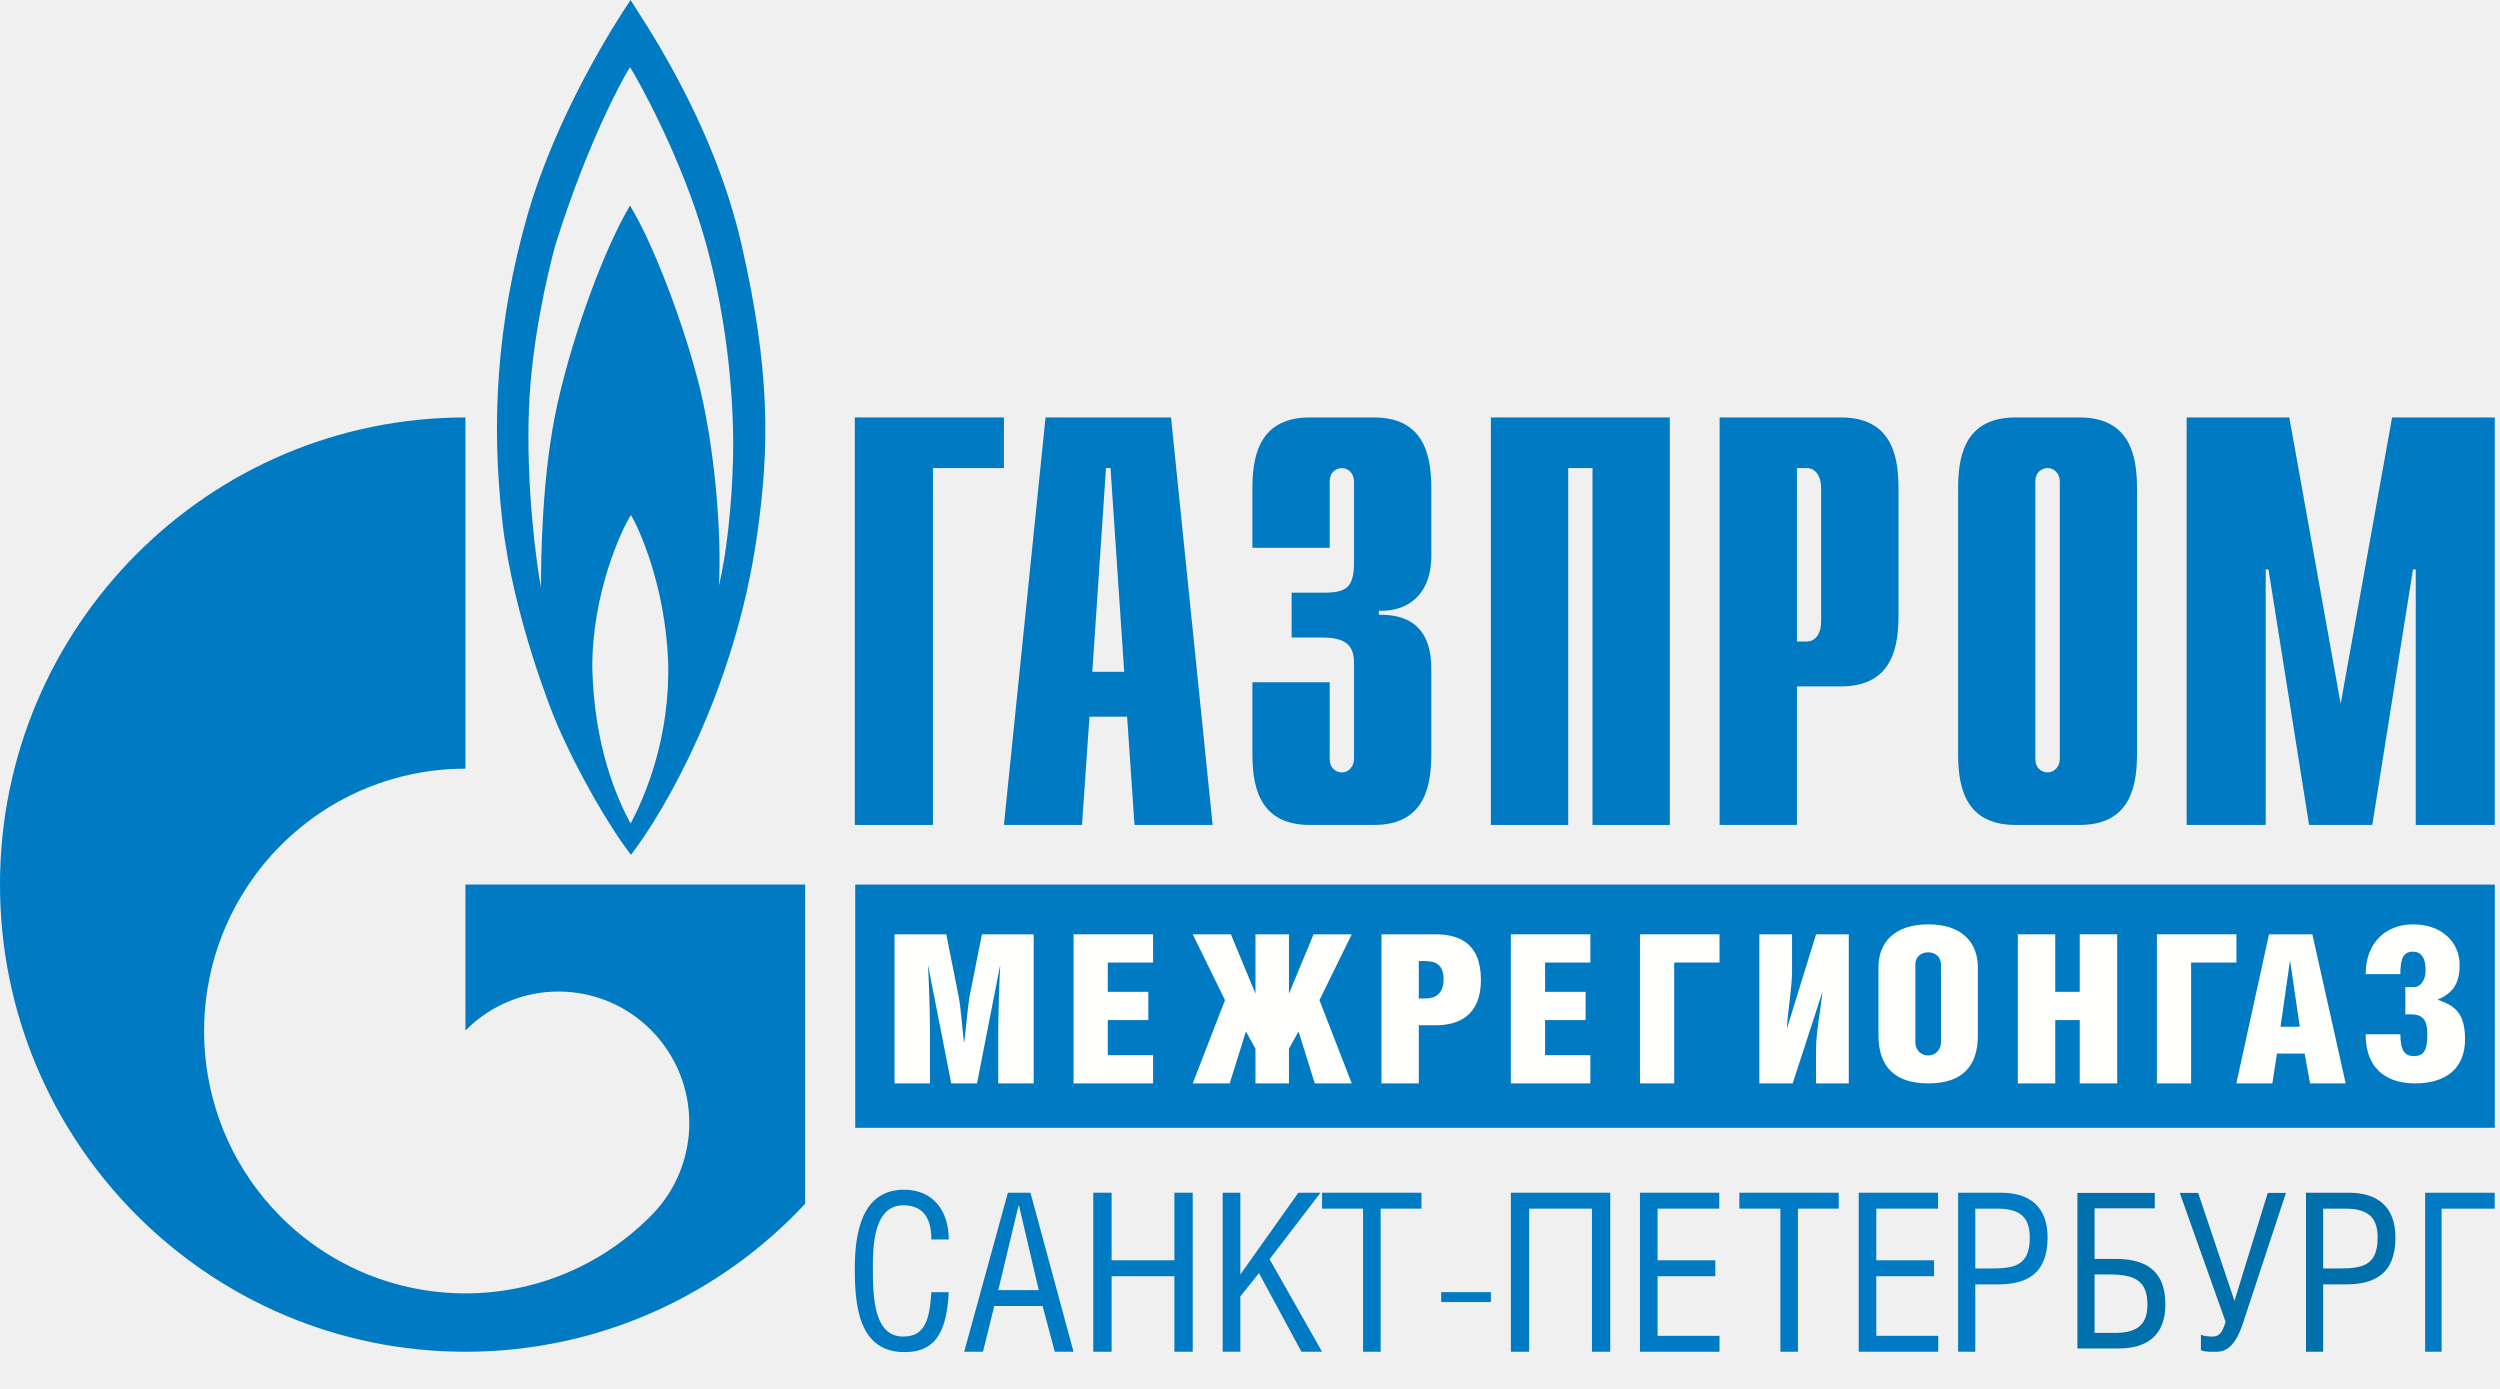
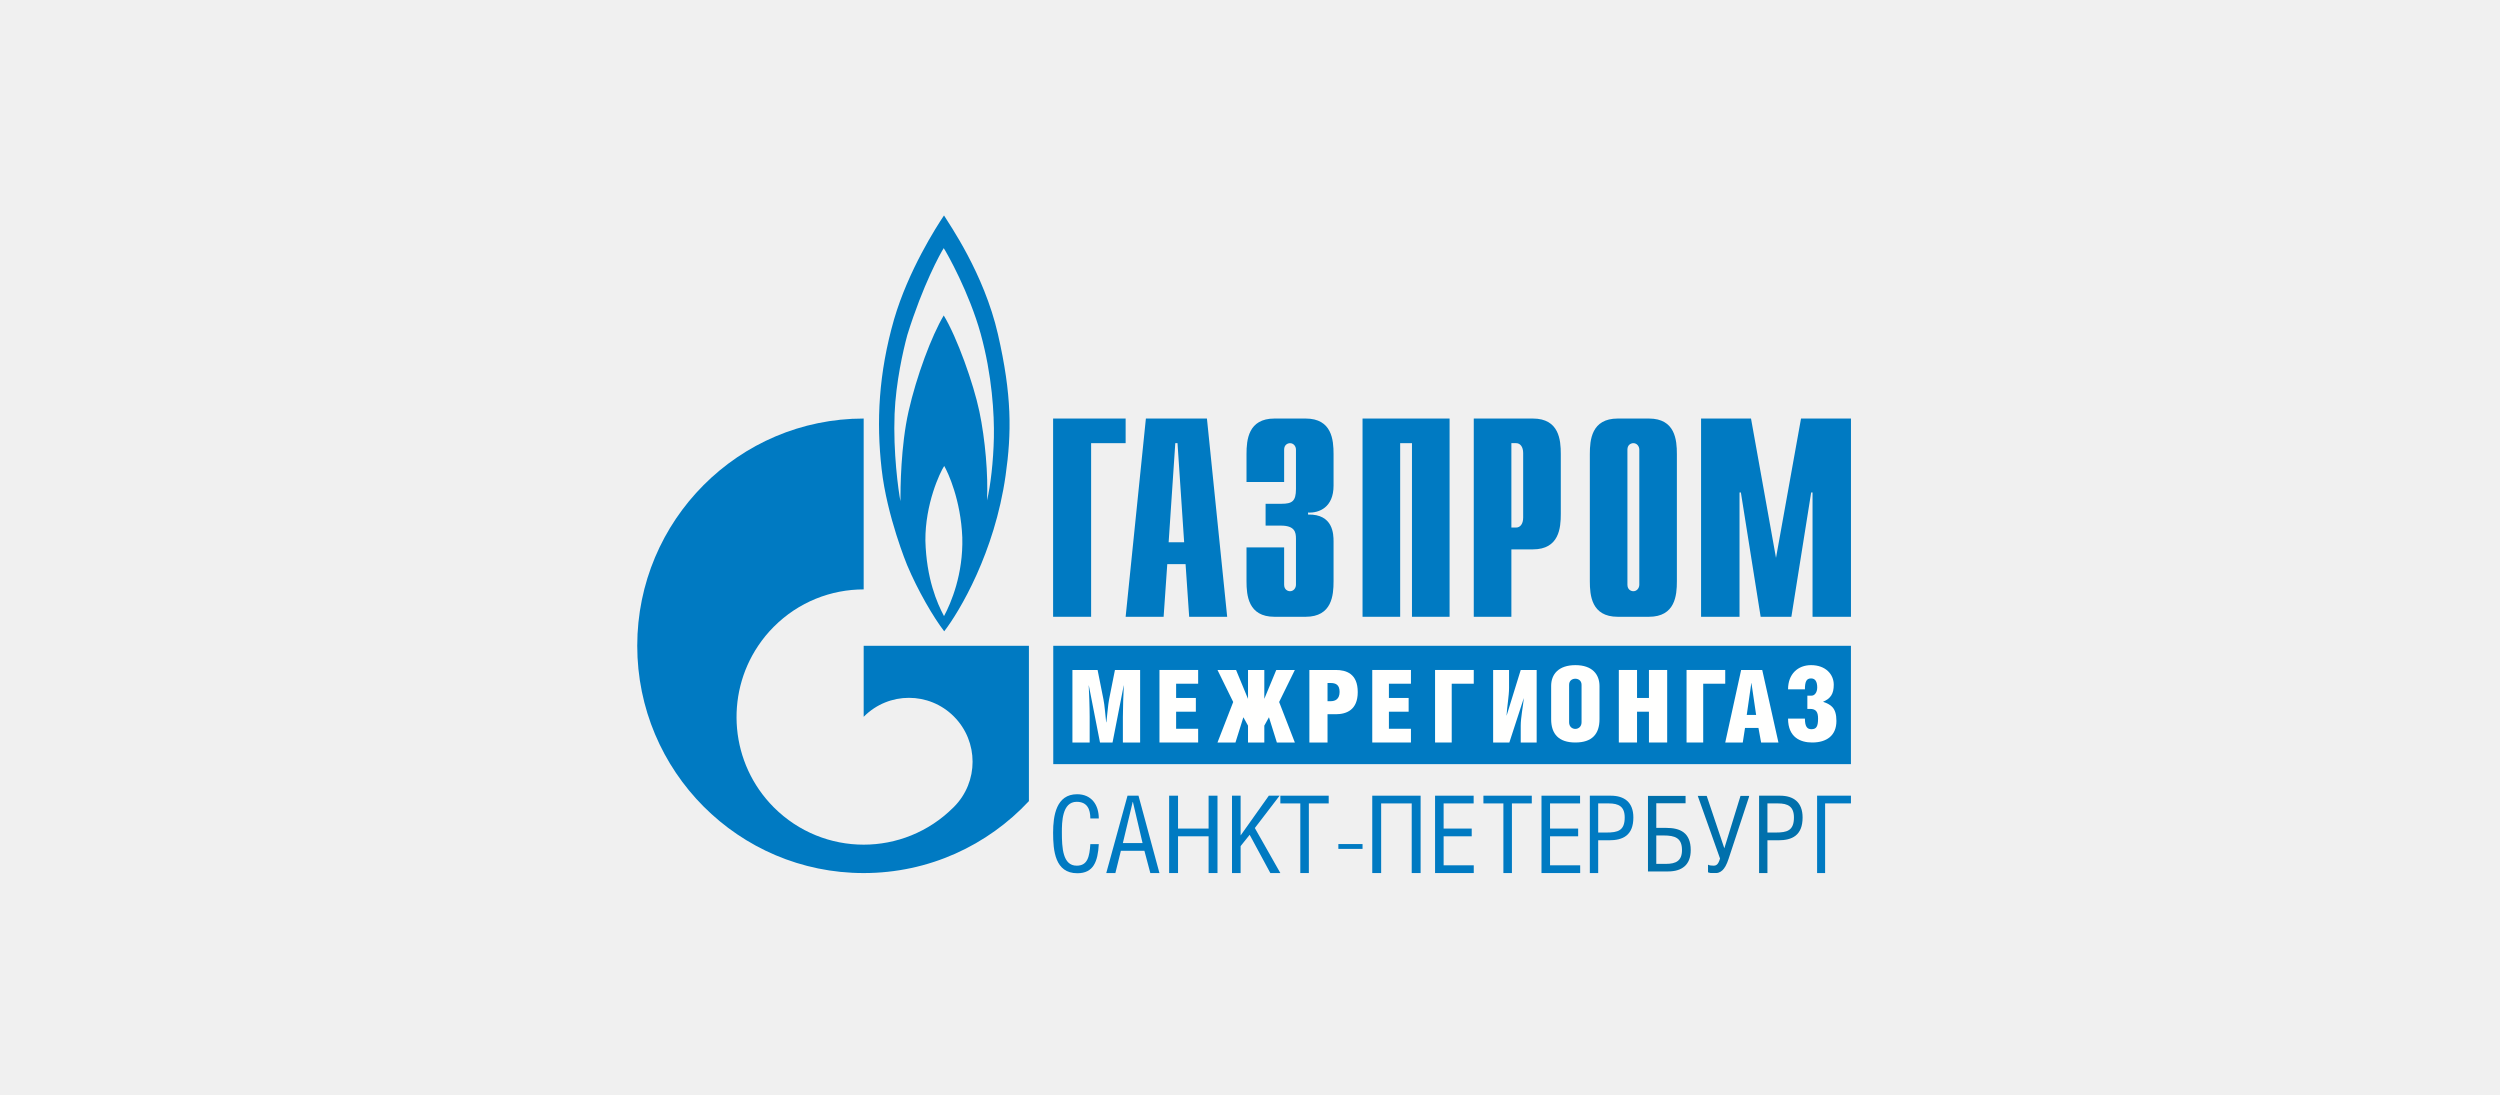
- <svg xmlns="http://www.w3.org/2000/svg" width="90" height="50" viewBox="0 0 90 50" fill="none">
-   <g clip-path="url(#clip0_636_3232)">
-     <path fill-rule="evenodd" clip-rule="evenodd" d="M26.39 16.457C26.353 18.181 26.146 20.001 25.882 21.086C25.977 19.213 25.751 16.571 25.317 14.507C24.884 12.441 23.658 9 22.68 7.401C21.777 8.92 20.664 11.902 20.079 14.488C19.493 17.077 19.476 20.206 19.476 21.146C19.322 20.352 18.931 17.534 19.043 14.695C19.135 12.355 19.684 9.953 19.986 8.845C21.135 5.149 22.437 2.791 22.68 2.418C22.924 2.791 24.564 5.699 25.413 8.753C26.258 11.809 26.428 14.732 26.39 16.457ZM22.7 29.648C22.189 28.694 21.397 26.876 21.323 24.069C21.303 21.352 22.396 19.021 22.715 18.538C22.999 19.021 23.943 21.052 24.054 23.824C24.13 26.539 23.226 28.674 22.7 29.648ZM26.691 8.789C25.657 4.273 23.058 0.601 22.7 0C22.132 0.843 20.059 4.084 19.006 7.684C17.856 11.698 17.688 15.256 18.084 18.764C18.478 22.267 19.968 25.867 19.968 25.867C20.759 27.757 21.944 29.78 22.715 30.773C23.847 29.309 26.449 24.948 27.257 19.25C27.709 16.083 27.728 13.309 26.691 8.789Z" fill="#007AC2" />
-     <path fill-rule="evenodd" clip-rule="evenodd" d="M24.563 31.843H16.755V37.102C16.763 37.095 16.768 37.087 16.776 37.08C18.615 35.234 21.597 35.234 23.436 37.08C25.275 38.928 25.275 41.922 23.436 43.768C23.429 43.775 23.421 43.782 23.414 43.79C23.414 43.792 23.414 43.792 23.412 43.792C23.406 43.799 23.394 43.81 23.386 43.816C21.552 45.644 19.153 46.562 16.755 46.562C14.348 46.562 11.94 45.638 10.101 43.797C6.865 40.545 6.48 35.515 8.95 31.843C9.283 31.346 9.665 30.875 10.101 30.439C11.94 28.593 14.348 27.672 16.755 27.672V15.028C7.504 15.028 0 22.56 0 31.843C0 41.132 7.504 48.663 16.755 48.663C21.583 48.663 25.928 46.613 28.984 43.338V31.843H24.563Z" fill="#007AC2" />
-     <path fill-rule="evenodd" clip-rule="evenodd" d="M30.773 15.028H36.141V16.85H33.586V29.698H30.773V15.028Z" fill="#007AC2" />
-     <path fill-rule="evenodd" clip-rule="evenodd" d="M36.141 29.698H38.952L39.221 25.8H40.576L40.842 29.698H43.655L42.157 15.028H37.64L36.141 29.698ZM39.323 24.186L39.816 16.849H39.979L40.471 24.186H39.323Z" fill="#007AC2" />
-     <path fill-rule="evenodd" clip-rule="evenodd" d="M47.87 24.562V27.323C47.87 27.702 48.148 27.806 48.306 27.806C48.567 27.806 48.745 27.576 48.745 27.323V23.913C48.745 23.451 48.665 22.951 47.63 22.951H46.498V21.336H47.669C48.465 21.336 48.745 21.145 48.745 20.245V17.329C48.745 17.078 48.567 16.851 48.306 16.851C48.148 16.851 47.87 16.955 47.87 17.329V19.722H45.086V17.649C45.086 16.624 45.206 15.028 47.154 15.028H49.461C51.41 15.028 51.527 16.624 51.527 17.649V19.997C51.527 21.59 50.475 22.028 49.639 21.985V22.133C51.506 22.089 51.527 23.599 51.527 24.125V27.076C51.527 28.104 51.41 29.698 49.461 29.698H47.154C45.206 29.698 45.086 28.104 45.086 27.076V24.562H47.87Z" fill="#007AC2" />
-     <path fill-rule="evenodd" clip-rule="evenodd" d="M53.672 15.028H60.113V29.698H57.33V16.85H56.456V29.698H53.672V15.028Z" fill="#007AC2" />
-     <path fill-rule="evenodd" clip-rule="evenodd" d="M61.906 29.698H64.69V24.71H66.278C68.228 24.71 68.347 23.119 68.347 22.089V17.649C68.347 16.624 68.228 15.028 66.278 15.028H61.906V29.698ZM64.69 23.094V16.85H65.042C65.345 16.85 65.561 17.121 65.561 17.58V22.364C65.561 22.825 65.345 23.094 65.042 23.094H64.69Z" fill="#007AC2" />
-     <path fill-rule="evenodd" clip-rule="evenodd" d="M70.492 27.076C70.492 28.104 70.608 29.698 72.557 29.698H74.864C76.814 29.698 76.933 28.104 76.933 27.076V17.649C76.933 16.624 76.814 15.028 74.864 15.028H72.557C70.608 15.028 70.492 16.624 70.492 17.649V27.076ZM74.153 27.323C74.153 27.576 73.971 27.806 73.714 27.806C73.552 27.806 73.273 27.702 73.273 27.323V17.329C73.273 16.955 73.552 16.85 73.714 16.85C73.971 16.85 74.153 17.078 74.153 17.329V27.323Z" fill="#007AC2" />
-     <path fill-rule="evenodd" clip-rule="evenodd" d="M86.115 15.028H89.811V29.698H86.967V20.499H86.867L85.402 29.698H83.127L81.665 20.499H81.565V29.698H78.719V15.028H82.415L84.264 25.338L86.115 15.028Z" fill="#007AC2" />
-     <path fill-rule="evenodd" clip-rule="evenodd" d="M30.789 40.601H89.818V31.846H30.789V40.601Z" fill="#007AC2" />
-     <path fill-rule="evenodd" clip-rule="evenodd" d="M33.529 44.62C33.529 43.943 33.301 43.39 32.519 43.39C31.431 43.39 31.423 44.916 31.423 45.656C31.423 46.792 31.486 48.116 32.519 48.116C33.333 48.116 33.466 47.446 33.529 46.52H34.155C34.084 47.812 33.763 48.676 32.566 48.676C30.907 48.676 30.773 46.995 30.773 45.671C30.773 44.41 31.008 42.83 32.55 42.83C33.615 42.83 34.155 43.616 34.155 44.62H33.529Z" fill="#007AC2" />
-     <path fill-rule="evenodd" clip-rule="evenodd" d="M36.683 43.399H36.667L35.938 46.445H37.396L36.683 43.399ZM36.284 42.938H37.097L38.647 48.663H37.972L37.534 47.017H35.793L35.386 48.663H34.711L36.284 42.938Z" fill="#007AC2" />
-     <path fill-rule="evenodd" clip-rule="evenodd" d="M40.018 45.371H42.279V42.938H42.938V48.663H42.279V45.944H40.018V48.663H39.359V42.938H40.018V45.371Z" fill="#007AC2" />
-     <path fill-rule="evenodd" clip-rule="evenodd" d="M44.653 45.88L46.741 42.938H47.538L45.705 45.331L47.594 48.663H46.852L45.323 45.832L44.653 46.667V48.663H44.016V42.938H44.653V45.88Z" fill="#007AC2" />
-     <path fill-rule="evenodd" clip-rule="evenodd" d="M49.703 48.663H49.071V43.511H47.594V42.938H51.172V43.511H49.703V48.663Z" fill="#007AC2" />
-     <path fill-rule="evenodd" clip-rule="evenodd" d="M51.883 46.874H53.672V46.517H51.883V46.874Z" fill="#007AC2" />
-     <path fill-rule="evenodd" clip-rule="evenodd" d="M57.969 42.938V48.663H57.311V43.511H55.049V48.663H54.391V42.938H57.969Z" fill="#007AC2" />
-     <path fill-rule="evenodd" clip-rule="evenodd" d="M61.893 42.938V43.511H59.672V45.371H61.751V45.944H59.672V48.09H61.902V48.663H59.039V42.938H61.893Z" fill="#007AC2" />
-     <path fill-rule="evenodd" clip-rule="evenodd" d="M64.726 48.663H64.094V43.511H62.617V42.938H66.195V43.511H64.726V48.663Z" fill="#007AC2" />
-     <path fill-rule="evenodd" clip-rule="evenodd" d="M69.769 42.938V43.511H67.547V45.371H69.626V45.944H67.547V48.09H69.777V48.663H66.914V42.938H69.769Z" fill="#007AC2" />
-     <path fill-rule="evenodd" clip-rule="evenodd" d="M71.11 45.665H71.712C72.561 45.665 73.072 45.53 73.072 44.552C73.072 43.741 72.631 43.511 71.89 43.511H71.11V45.665ZM71.11 48.663H70.492V42.938H72.037C73.048 42.938 73.713 43.423 73.713 44.552C73.713 45.888 72.924 46.238 71.921 46.238H71.11V48.663Z" fill="#007AC2" />
-     <mask id="mask0_636_3232" style="mask-type:luminance" maskUnits="userSpaceOnUse" x="74" y="42" width="9" height="7">
-       <path d="M74.781 42.938H82.296V48.663H74.781V42.938Z" fill="white" />
+ <svg xmlns="http://www.w3.org/2000/svg" width="185" height="81" viewBox="0 0 185 81" fill="none">
+   <g clip-path="url(#clip0_636_3231)">
+     <path fill-rule="evenodd" clip-rule="evenodd" d="M73.547 32.4C73.509 34.124 73.303 35.944 73.038 37.029C73.133 35.157 72.907 32.515 72.474 30.45C72.041 28.385 70.814 24.943 69.836 23.344C68.933 24.864 67.82 27.846 67.236 30.431C66.65 33.02 66.632 36.149 66.632 37.089C66.478 36.295 66.088 33.477 66.199 30.639C66.291 28.298 66.841 25.896 67.142 24.789C68.292 21.093 69.593 18.734 69.836 18.362C70.08 18.734 71.72 21.642 72.569 24.696C73.414 27.753 73.584 30.675 73.547 32.4ZM69.857 45.592C69.345 44.637 68.554 42.82 68.479 40.012C68.459 37.295 69.552 34.964 69.872 34.481C70.155 34.964 71.099 36.995 71.21 39.767C71.286 42.482 70.382 44.618 69.857 45.592ZM73.847 24.733C72.813 20.216 70.214 16.545 69.857 15.943C69.288 16.787 67.215 20.027 66.162 23.627C65.012 27.641 64.844 31.2 65.24 34.707C65.634 38.21 67.124 41.81 67.124 41.81C67.915 43.7 69.1 45.723 69.872 46.716C71.003 45.252 73.605 40.891 74.413 35.193C74.865 32.026 74.885 29.253 73.847 24.733Z" fill="#007AC2" />
+     <path fill-rule="evenodd" clip-rule="evenodd" d="M71.719 47.787H63.912V53.046C63.919 53.038 63.924 53.031 63.932 53.024C65.772 51.178 68.753 51.178 70.592 53.024C72.431 54.872 72.431 57.866 70.592 59.712C70.586 59.718 70.577 59.726 70.57 59.733C70.57 59.736 70.57 59.736 70.568 59.736C70.562 59.743 70.55 59.754 70.542 59.76C68.708 61.588 66.309 62.505 63.912 62.505C61.504 62.505 59.096 61.581 57.258 59.74C54.022 56.489 53.637 51.459 56.106 47.787C56.439 47.29 56.821 46.818 57.258 46.383C59.096 44.537 61.504 43.616 63.912 43.616V30.972C54.66 30.972 47.156 38.504 47.156 47.787C47.156 57.076 54.66 64.607 63.912 64.607C68.739 64.607 73.084 62.557 76.14 59.282V47.787H71.719Z" fill="#007AC2" />
+     <path fill-rule="evenodd" clip-rule="evenodd" d="M77.93 30.972H83.297V32.794H80.743V45.642H77.93V30.972Z" fill="#007AC2" />
+     <path fill-rule="evenodd" clip-rule="evenodd" d="M83.297 45.642H86.108L86.378 41.744H87.732L87.999 45.642H90.811L89.313 30.972H84.796L83.297 45.642ZM86.479 40.13L86.972 32.793H87.135L87.627 40.13H86.479Z" fill="#007AC2" />
+     <path fill-rule="evenodd" clip-rule="evenodd" d="M95.026 40.506V43.267C95.026 43.646 95.305 43.75 95.462 43.75C95.723 43.75 95.901 43.52 95.901 43.267V39.857C95.901 39.395 95.821 38.895 94.786 38.895H93.654V37.28H94.825C95.621 37.28 95.901 37.089 95.901 36.189V33.273C95.901 33.022 95.723 32.795 95.462 32.795C95.305 32.795 95.026 32.899 95.026 33.273V35.666H92.242V33.593C92.242 32.568 92.362 30.972 94.31 30.972H96.617C98.566 30.972 98.683 32.568 98.683 33.593V35.941C98.683 37.534 97.631 37.972 96.796 37.929V38.077C98.663 38.032 98.683 39.543 98.683 40.069V43.02C98.683 44.048 98.566 45.642 96.617 45.642H94.31C92.362 45.642 92.242 44.048 92.242 43.02V40.506H95.026Z" fill="#007AC2" />
+     <path fill-rule="evenodd" clip-rule="evenodd" d="M100.828 30.972H107.269V45.642H104.486V32.794H103.612V45.642H100.828V30.972Z" fill="#007AC2" />
+     <path fill-rule="evenodd" clip-rule="evenodd" d="M109.059 45.642H111.842V40.654H113.43C115.381 40.654 115.499 39.063 115.499 38.032V33.593C115.499 32.568 115.381 30.972 113.43 30.972H109.059V45.642ZM111.842 39.038V32.794H112.195C112.497 32.794 112.714 33.065 112.714 33.524V38.308C112.714 38.768 112.497 39.038 112.195 39.038H111.842Z" fill="#007AC2" />
+     <path fill-rule="evenodd" clip-rule="evenodd" d="M117.648 43.02C117.648 44.048 117.764 45.642 119.714 45.642H122.02C123.97 45.642 124.089 44.048 124.089 43.02V33.593C124.089 32.568 123.97 30.972 122.02 30.972H119.714C117.764 30.972 117.648 32.568 117.648 33.593V43.02ZM121.309 43.267C121.309 43.52 121.128 43.75 120.87 43.75C120.708 43.75 120.429 43.646 120.429 43.267V33.273C120.429 32.899 120.708 32.794 120.87 32.794C121.128 32.794 121.309 33.022 121.309 33.273V43.267Z" fill="#007AC2" />
+     <path fill-rule="evenodd" clip-rule="evenodd" d="M133.276 30.972H136.971V45.642H134.128V36.443H134.027L132.562 45.642H130.288L128.825 36.443H128.725V45.642H125.879V30.972H129.575L131.424 41.282L133.276 30.972Z" fill="#007AC2" />
+     <path fill-rule="evenodd" clip-rule="evenodd" d="M77.941 56.544H136.97V47.789H77.941V56.544Z" fill="#007AC2" />
+     <path fill-rule="evenodd" clip-rule="evenodd" d="M80.685 60.564C80.685 59.887 80.458 59.334 79.675 59.334C78.587 59.334 78.579 60.86 78.579 61.599C78.579 62.736 78.642 64.06 79.675 64.06C80.489 64.06 80.622 63.39 80.685 62.464H81.311C81.24 63.756 80.92 64.62 79.722 64.62C78.063 64.62 77.93 62.938 77.93 61.615C77.93 60.354 78.165 58.773 79.707 58.773C80.771 58.773 81.311 59.56 81.311 60.564H80.685Z" fill="#007AC2" />
+     <path fill-rule="evenodd" clip-rule="evenodd" d="M83.835 59.342H83.82L83.091 62.388H84.549L83.835 59.342ZM83.436 58.881H84.249L85.799 64.606H85.124L84.687 62.96H82.945L82.538 64.606H81.863L83.436 58.881Z" fill="#007AC2" />
+     <path fill-rule="evenodd" clip-rule="evenodd" d="M87.174 61.314H89.436V58.881H90.094V64.606H89.436V61.886H87.174V64.606H86.516V58.881H87.174V61.314Z" fill="#007AC2" />
+     <path fill-rule="evenodd" clip-rule="evenodd" d="M91.806 61.823L93.894 58.881H94.69L92.858 61.274L94.746 64.606H94.005L92.475 61.775L91.806 62.61V64.606H91.168V58.881H91.806V61.823Z" fill="#007AC2" />
+     <path fill-rule="evenodd" clip-rule="evenodd" d="M96.855 64.606H96.223V59.453H94.746V58.881H98.324V59.453H96.855V64.606Z" fill="#007AC2" />
+     <path fill-rule="evenodd" clip-rule="evenodd" d="M99.039 62.818H100.828V62.46H99.039V62.818Z" fill="#007AC2" />
+     <path fill-rule="evenodd" clip-rule="evenodd" d="M105.125 58.881V64.606H104.467V59.453H102.205V64.606H101.547V58.881H105.125Z" fill="#007AC2" />
+     <path fill-rule="evenodd" clip-rule="evenodd" d="M109.05 58.881V59.453H106.828V61.314H108.907V61.886H106.828V64.033H109.058V64.606H106.195V58.881H109.05Z" fill="#007AC2" />
+     <path fill-rule="evenodd" clip-rule="evenodd" d="M111.882 64.606H111.251V59.453H109.773V58.881H113.352V59.453H111.882V64.606Z" fill="#007AC2" />
+     <path fill-rule="evenodd" clip-rule="evenodd" d="M116.925 58.881V59.453H114.703V61.314H116.783V61.886H114.703V64.033H116.933V64.606H114.07V58.881H116.925Z" fill="#007AC2" />
+     <path fill-rule="evenodd" clip-rule="evenodd" d="M118.266 61.608H118.869C119.718 61.608 120.228 61.473 120.228 60.495C120.228 59.684 119.788 59.453 119.046 59.453H118.266V61.608ZM118.266 64.606H117.648V58.881H119.193C120.204 58.881 120.869 59.366 120.869 60.495C120.869 61.831 120.081 62.181 119.077 62.181H118.266V64.606Z" fill="#007AC2" />
+     <mask id="mask0_636_3231" style="mask-type:luminance" maskUnits="userSpaceOnUse" x="121" y="58" width="9" height="7">
+       <path d="M121.941 58.881H129.456V64.606H121.941V58.881Z" fill="white" />
    </mask>
-     <g mask="url(#mask0_636_3232)">
-       <path fill-rule="evenodd" clip-rule="evenodd" d="M75.405 47.984H76.114C76.862 47.984 77.307 47.758 77.307 46.964C77.307 46.068 76.8 45.881 75.935 45.881H75.405V47.984ZM77.572 42.938V43.499H75.405V45.321H76.146C77.159 45.321 77.954 45.663 77.954 46.964C77.954 48.078 77.284 48.545 76.27 48.545H74.781V42.938H77.572Z" fill="#0070AC" />
+     <g mask="url(#mask0_636_3231)">
+       <path fill-rule="evenodd" clip-rule="evenodd" d="M122.565 63.927H123.275C124.023 63.927 124.467 63.701 124.467 62.907C124.467 62.011 123.96 61.824 123.095 61.824H122.565V63.927ZM124.732 58.881V59.441H122.565V61.264H123.306C124.319 61.264 125.114 61.606 125.114 62.907C125.114 64.02 124.444 64.487 123.431 64.487H121.941V58.881H124.732Z" fill="#0070AC" />
    </g>
-     <mask id="mask1_636_3232" style="mask-type:luminance" maskUnits="userSpaceOnUse" x="74" y="42" width="9" height="7">
-       <path d="M74.781 42.938H82.296V48.663H74.781V42.938Z" fill="white" />
+     <mask id="mask1_636_3231" style="mask-type:luminance" maskUnits="userSpaceOnUse" x="121" y="58" width="9" height="7">
+       <path d="M121.941 58.881H129.456V64.606H121.941V58.881Z" fill="white" />
    </mask>
-     <g mask="url(#mask1_636_3232)">
-       <path fill-rule="evenodd" clip-rule="evenodd" d="M79.131 42.938L80.441 46.832L81.641 42.938H82.296L80.752 47.618C80.48 48.451 80.16 48.677 79.708 48.677C79.459 48.677 79.318 48.646 79.233 48.607V48.046C79.334 48.101 79.505 48.116 79.646 48.116C79.864 48.116 79.997 48.015 80.121 47.586L78.469 42.938H79.131Z" fill="#0070AC" />
+     <g mask="url(#mask1_636_3231)">
+       <path fill-rule="evenodd" clip-rule="evenodd" d="M126.291 58.881L127.601 62.775L128.802 58.881H129.456L127.913 63.561C127.64 64.394 127.321 64.62 126.868 64.62C126.619 64.62 126.479 64.589 126.393 64.549V63.989C126.494 64.044 126.665 64.059 126.806 64.059C127.024 64.059 127.157 63.958 127.282 63.529L125.629 58.881H126.291Z" fill="#0070AC" />
    </g>
-     <path fill-rule="evenodd" clip-rule="evenodd" d="M83.633 45.665H84.236C85.085 45.665 85.595 45.53 85.595 44.552C85.595 43.741 85.155 43.511 84.414 43.511H83.633V45.665ZM83.633 48.663H83.016V42.938H84.56C85.572 42.938 86.236 43.423 86.236 44.552C86.236 45.888 85.448 46.238 84.444 46.238H83.633V48.663Z" fill="#0070AC" />
-     <path fill-rule="evenodd" clip-rule="evenodd" d="M89.809 42.938V43.511H87.898V48.663H87.305V42.938H89.809Z" fill="#007AC2" />
-     <path fill-rule="evenodd" clip-rule="evenodd" d="M34.066 33.635L34.499 35.81C34.592 36.251 34.638 36.999 34.7 37.507H34.716C34.778 37.021 34.839 36.192 34.917 35.81L35.349 33.635H37.213V39.002H35.937V37.119C35.937 36.603 35.976 35.227 36.007 34.779H35.999L35.172 39.002H34.244L33.417 34.779H33.409C33.432 35.152 33.479 36.386 33.479 37.111V39.002H32.203V33.635H34.066Z" fill="#FFFFFE" />
-     <path fill-rule="evenodd" clip-rule="evenodd" d="M38.648 33.635H41.511V34.652H39.88V35.706H41.34V36.723H39.88V37.986H41.511V39.002H38.648V33.635Z" fill="#FFFFFE" />
-     <path fill-rule="evenodd" clip-rule="evenodd" d="M46.403 33.635V35.773L47.288 33.635H48.663L47.5 36.005L48.663 39.002H47.332L46.747 37.133L46.403 37.754V39.002H45.197V37.754L44.853 37.133L44.269 39.002H42.938L44.1 36.005L42.938 33.635H44.312L45.197 35.773V33.635H46.403Z" fill="#FFFFFE" />
-     <path fill-rule="evenodd" clip-rule="evenodd" d="M51.077 35.945H51.318C51.652 35.945 51.97 35.788 51.97 35.257C51.97 34.726 51.682 34.599 51.294 34.599H51.077V35.945ZM51.077 39.002H49.734V33.635H51.682C52.459 33.635 53.313 33.904 53.313 35.272C53.313 36.595 52.474 36.909 51.682 36.909H51.077V39.002Z" fill="#FFFFFE" />
-     <path fill-rule="evenodd" clip-rule="evenodd" d="M54.391 33.635H57.253V34.652H55.623V35.706H57.082V36.723H55.623V37.986H57.253V39.002H54.391V33.635Z" fill="#FFFFFE" />
-     <path fill-rule="evenodd" clip-rule="evenodd" d="M61.902 33.635V34.651H60.271V39.002H59.039V33.635H61.902Z" fill="#FFFFFE" />
-     <path fill-rule="evenodd" clip-rule="evenodd" d="M64.514 33.635V34.965C64.514 35.556 64.357 36.416 64.329 37.006H64.336L65.378 33.635H66.556V39.002H65.378V37.754C65.378 37.178 65.549 36.304 65.607 35.736H65.599L64.536 39.002H63.336V33.635H64.514Z" fill="#FFFFFE" />
-     <path fill-rule="evenodd" clip-rule="evenodd" d="M68.953 34.733V37.508C68.953 37.835 69.184 37.996 69.414 37.996C69.637 37.996 69.875 37.835 69.875 37.508V34.733C69.875 34.42 69.637 34.283 69.414 34.283C69.184 34.283 68.953 34.42 68.953 34.733ZM71.203 34.824V37.279C71.203 38.369 70.658 39.002 69.414 39.002C68.186 39.002 67.625 38.369 67.625 37.279V34.817C67.625 33.955 68.17 33.277 69.422 33.277C70.673 33.277 71.203 33.971 71.203 34.824Z" fill="#FFFFFE" />
-     <path fill-rule="evenodd" clip-rule="evenodd" d="M73.989 35.706H74.87V33.635H76.219V39.002H74.87V36.723H73.989V39.002H72.641V33.635H73.989V35.706Z" fill="#FFFFFE" />
-     <path fill-rule="evenodd" clip-rule="evenodd" d="M80.511 33.635V34.652H78.88V39.002H77.648V33.635H80.511Z" fill="#FFFFFE" />
-     <path fill-rule="evenodd" clip-rule="evenodd" d="M82.792 36.962L82.446 34.599H82.438L82.099 36.962H82.792ZM83.245 33.635L84.444 39.002H83.162L82.966 37.926H81.971L81.805 39.002H80.508L81.684 33.635H83.245Z" fill="#FFFFFE" />
-     <path fill-rule="evenodd" clip-rule="evenodd" d="M85.164 35.069C85.164 33.932 85.894 33.277 86.867 33.277C87.942 33.277 88.546 33.955 88.546 34.725C88.546 35.404 88.318 35.747 87.746 35.991H87.761C88.334 36.197 88.742 36.425 88.742 37.408C88.742 38.491 88.02 39.002 86.945 39.002C86.106 39.002 85.164 38.643 85.164 37.233H86.412C86.412 37.843 86.592 38.019 86.89 38.019C87.243 38.019 87.385 37.843 87.385 37.233C87.385 36.722 87.22 36.516 86.788 36.516H86.592V35.534H86.914C87.11 35.534 87.322 35.32 87.322 34.931C87.322 34.519 87.188 34.26 86.867 34.26C86.522 34.26 86.412 34.504 86.412 35.069H85.164Z" fill="#FFFFFE" />
+     <path fill-rule="evenodd" clip-rule="evenodd" d="M130.79 61.608H131.392C132.241 61.608 132.751 61.473 132.751 60.495C132.751 59.684 132.311 59.453 131.57 59.453H130.79V61.608ZM130.79 64.606H130.172V58.881H131.717C132.728 58.881 133.392 59.366 133.392 60.495C133.392 61.831 132.604 62.181 131.601 62.181H130.79V64.606Z" fill="#0070AC" />
+     <path fill-rule="evenodd" clip-rule="evenodd" d="M136.97 58.881V59.453H135.058V64.606H134.465V58.881H136.97Z" fill="#007AC2" />
+     <path fill-rule="evenodd" clip-rule="evenodd" d="M81.222 49.578L81.655 51.754C81.748 52.195 81.794 52.942 81.856 53.45H81.872C81.934 52.965 81.995 52.135 82.073 51.754L82.506 49.578H84.369V54.945H83.093V53.062C83.093 52.546 83.132 51.17 83.163 50.722H83.155L82.328 54.945H81.4L80.573 50.722H80.565C80.588 51.096 80.635 52.329 80.635 53.054V54.945H79.359V49.578H81.222Z" fill="#FFFFFE" />
+     <path fill-rule="evenodd" clip-rule="evenodd" d="M85.801 49.578H88.663V50.595H87.033V51.649H88.493V52.666H87.033V53.929H88.663V54.945H85.801V49.578Z" fill="#FFFFFE" />
+     <path fill-rule="evenodd" clip-rule="evenodd" d="M93.559 49.578V51.716L94.444 49.578H95.819L94.656 51.948L95.819 54.945H94.488L93.903 53.077L93.559 53.697V54.945H92.353V53.697L92.01 53.077L91.425 54.945H90.094L91.257 51.948L90.094 49.578H91.469L92.353 51.716V49.578H93.559Z" fill="#FFFFFE" />
+     <path fill-rule="evenodd" clip-rule="evenodd" d="M98.237 51.888H98.478C98.812 51.888 99.13 51.731 99.13 51.2C99.13 50.669 98.843 50.542 98.455 50.542H98.237V51.888ZM98.237 54.945H96.894V49.578H98.843C99.619 49.578 100.473 49.847 100.473 51.215C100.473 52.539 99.635 52.853 98.843 52.853H98.237V54.945Z" fill="#FFFFFE" />
+     <path fill-rule="evenodd" clip-rule="evenodd" d="M101.547 49.578H104.409V50.595H102.779V51.649H104.239V52.666H102.779V53.929H104.409V54.945H101.547V49.578Z" fill="#FFFFFE" />
+     <path fill-rule="evenodd" clip-rule="evenodd" d="M109.058 49.578V50.595H107.427V54.945H106.195V49.578H109.058Z" fill="#FFFFFE" />
+     <path fill-rule="evenodd" clip-rule="evenodd" d="M111.67 49.578V50.908C111.67 51.499 111.513 52.359 111.485 52.95H111.492L112.534 49.578H113.713V54.945H112.534V53.697C112.534 53.121 112.706 52.247 112.763 51.679H112.756L111.692 54.945H110.492V49.578H111.67Z" fill="#FFFFFE" />
+     <path fill-rule="evenodd" clip-rule="evenodd" d="M116.114 50.676V53.45C116.114 53.778 116.344 53.939 116.574 53.939C116.797 53.939 117.035 53.778 117.035 53.45V50.676C117.035 50.363 116.797 50.226 116.574 50.226C116.344 50.226 116.114 50.363 116.114 50.676ZM118.363 50.767V53.221C118.363 54.312 117.818 54.945 116.574 54.945C115.346 54.945 114.785 54.312 114.785 53.221V50.76C114.785 49.898 115.33 49.22 116.582 49.22C117.834 49.22 118.363 49.913 118.363 50.767Z" fill="#FFFFFE" />
+     <path fill-rule="evenodd" clip-rule="evenodd" d="M121.141 51.649H122.022V49.578H123.371V54.945H122.022V52.666H121.141V54.945H119.793V49.578H121.141V51.649Z" fill="#FFFFFE" />
+     <path fill-rule="evenodd" clip-rule="evenodd" d="M127.667 49.578V50.595H126.037V54.945H124.805V49.578H127.667Z" fill="#FFFFFE" />
+     <path fill-rule="evenodd" clip-rule="evenodd" d="M129.953 52.905L129.606 50.542H129.598L129.259 52.905H129.953ZM130.405 49.578L131.604 54.945H130.322L130.126 53.869H129.131L128.965 54.945H127.668L128.844 49.578H130.405Z" fill="#FFFFFE" />
+     <path fill-rule="evenodd" clip-rule="evenodd" d="M132.316 51.011C132.316 49.875 133.046 49.22 134.019 49.22C135.094 49.22 135.698 49.898 135.698 50.668C135.698 51.346 135.471 51.69 134.898 51.934H134.914C135.486 52.14 135.895 52.368 135.895 53.351C135.895 54.434 135.173 54.945 134.098 54.945C133.258 54.945 132.316 54.586 132.316 53.176H133.564C133.564 53.786 133.744 53.961 134.042 53.961C134.396 53.961 134.537 53.786 134.537 53.176C134.537 52.665 134.372 52.459 133.94 52.459H133.744V51.477H134.066C134.262 51.477 134.474 51.263 134.474 50.874C134.474 50.462 134.341 50.203 134.019 50.203C133.674 50.203 133.564 50.447 133.564 51.011H132.316Z" fill="#FFFFFE" />
  </g>
  <defs>
-     <clipPath id="clip0_636_3232">
-       <rect width="89.813" height="49.022" fill="white" />
+     <clipPath id="clip0_636_3231">
+       <rect width="89.813" height="49.022" fill="white" transform="translate(47.1562 15.9434)" />
    </clipPath>
  </defs>
</svg>
